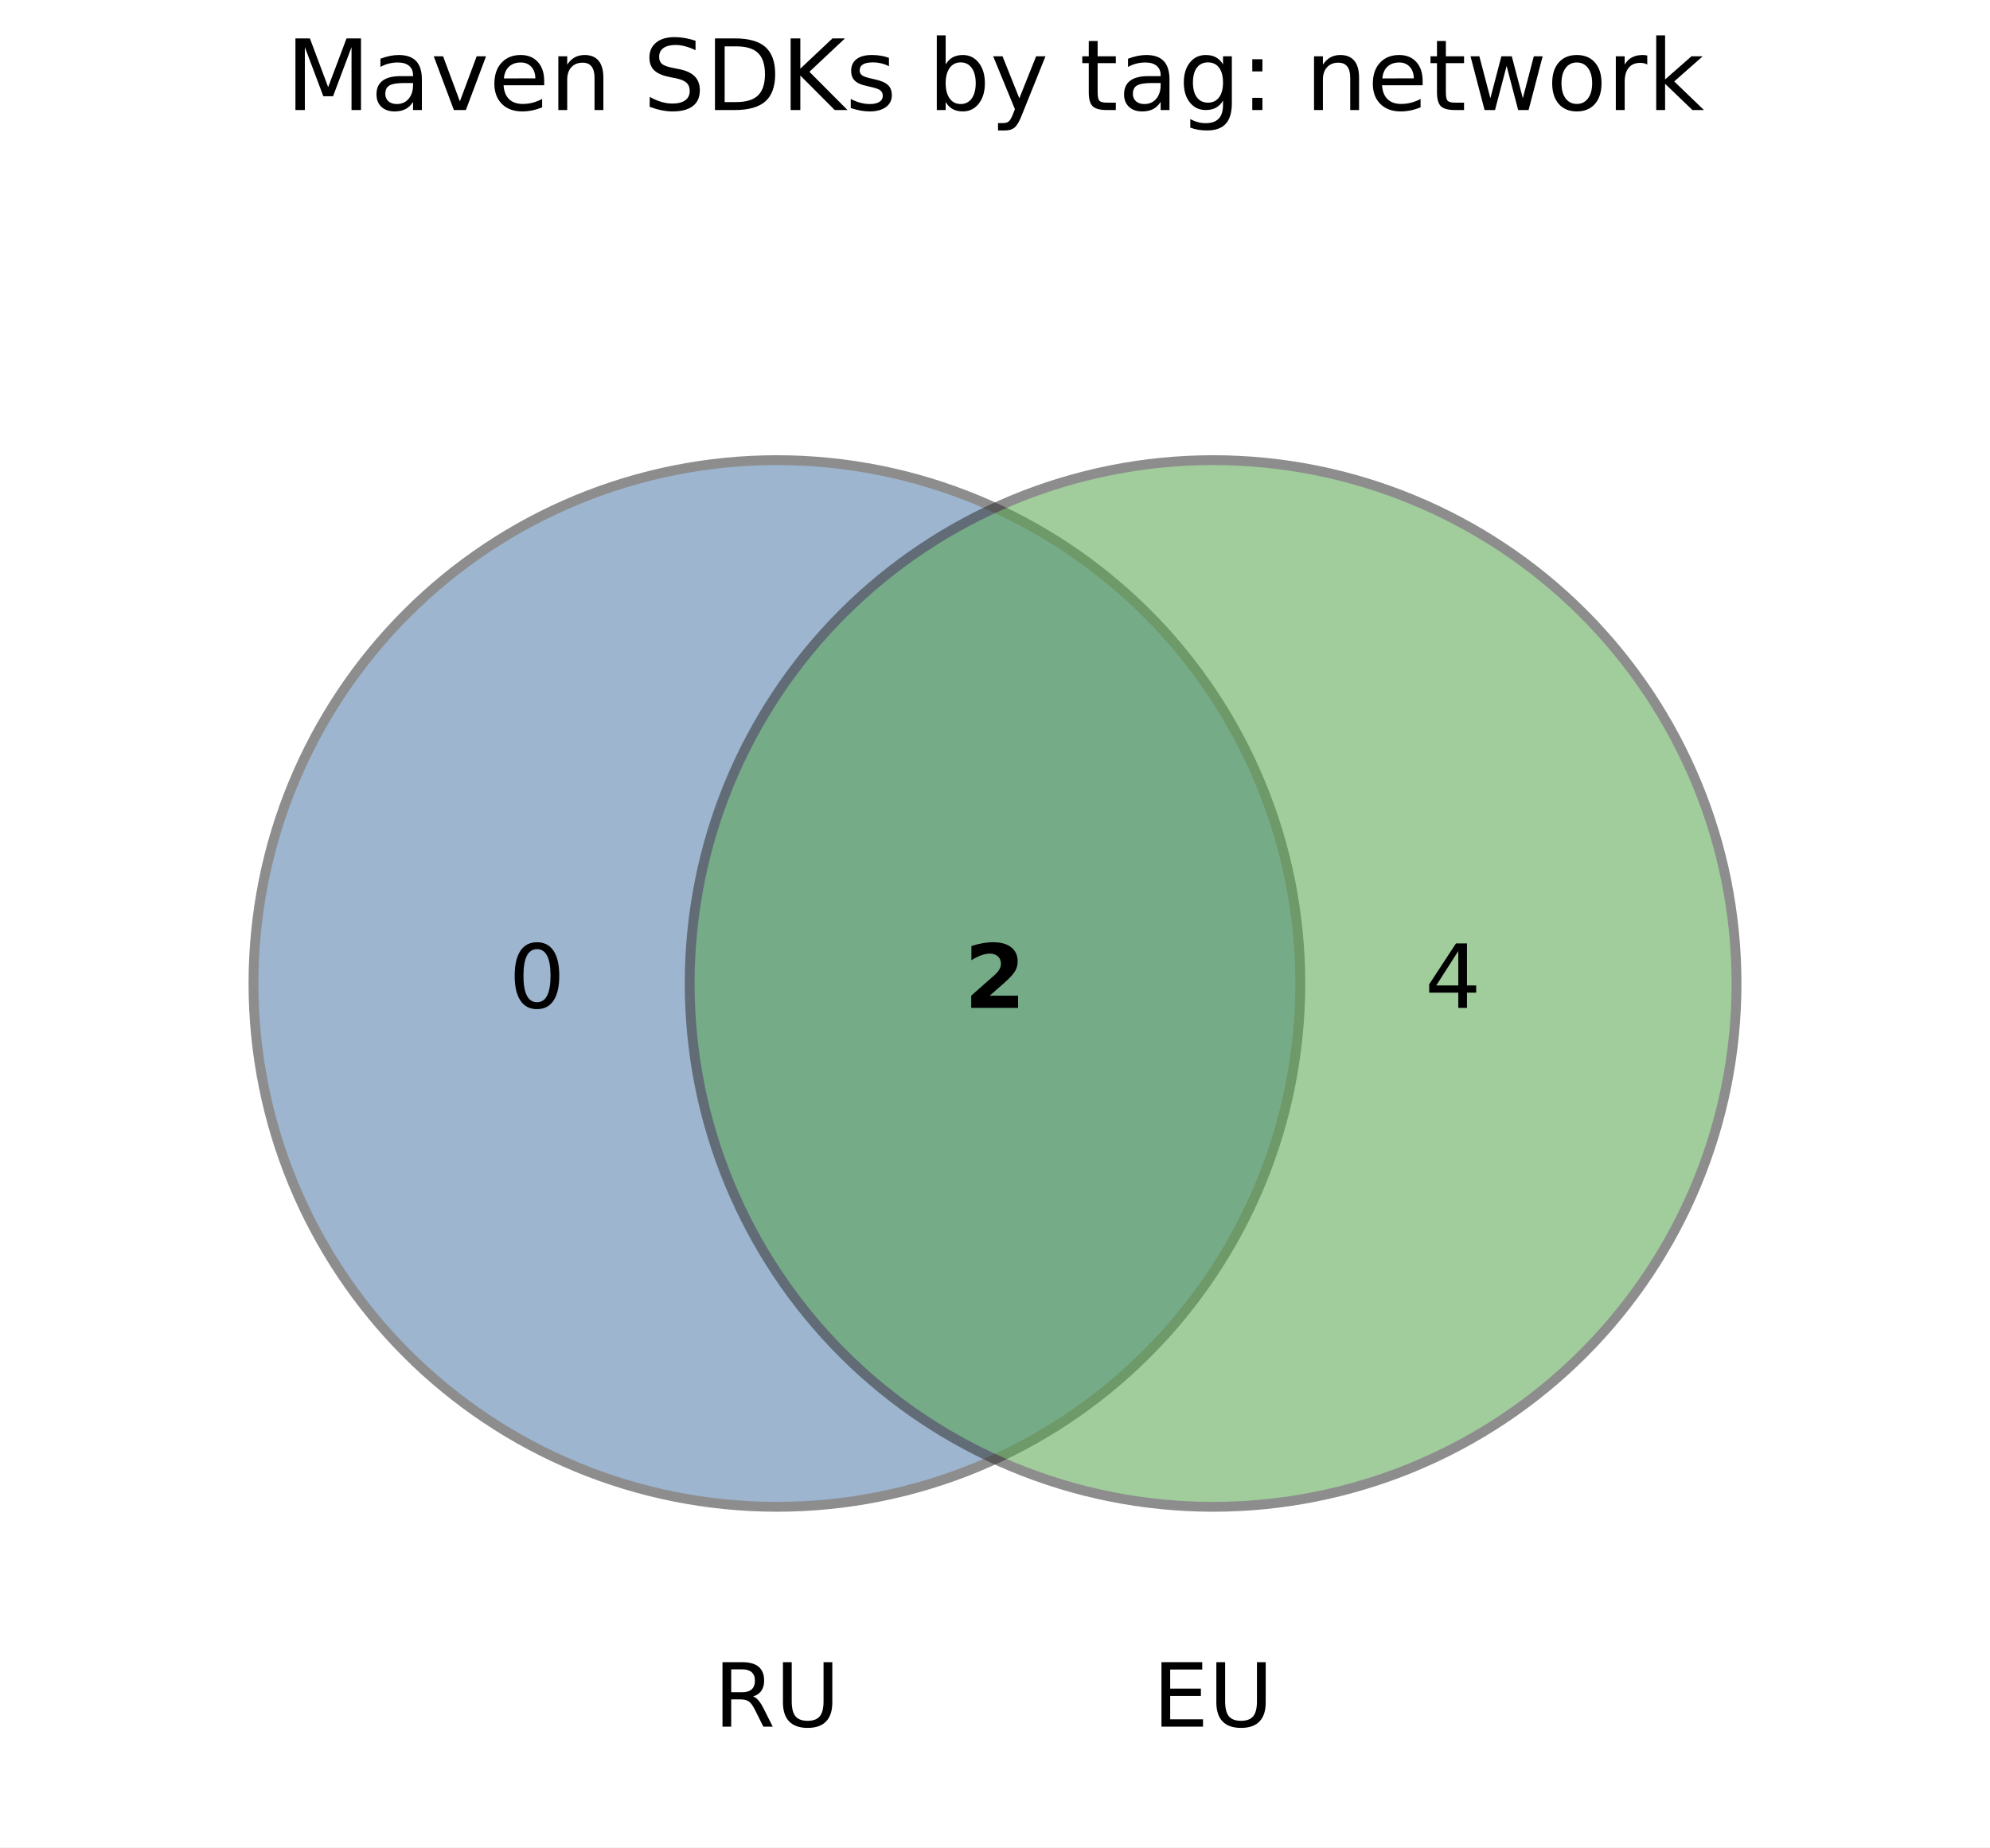
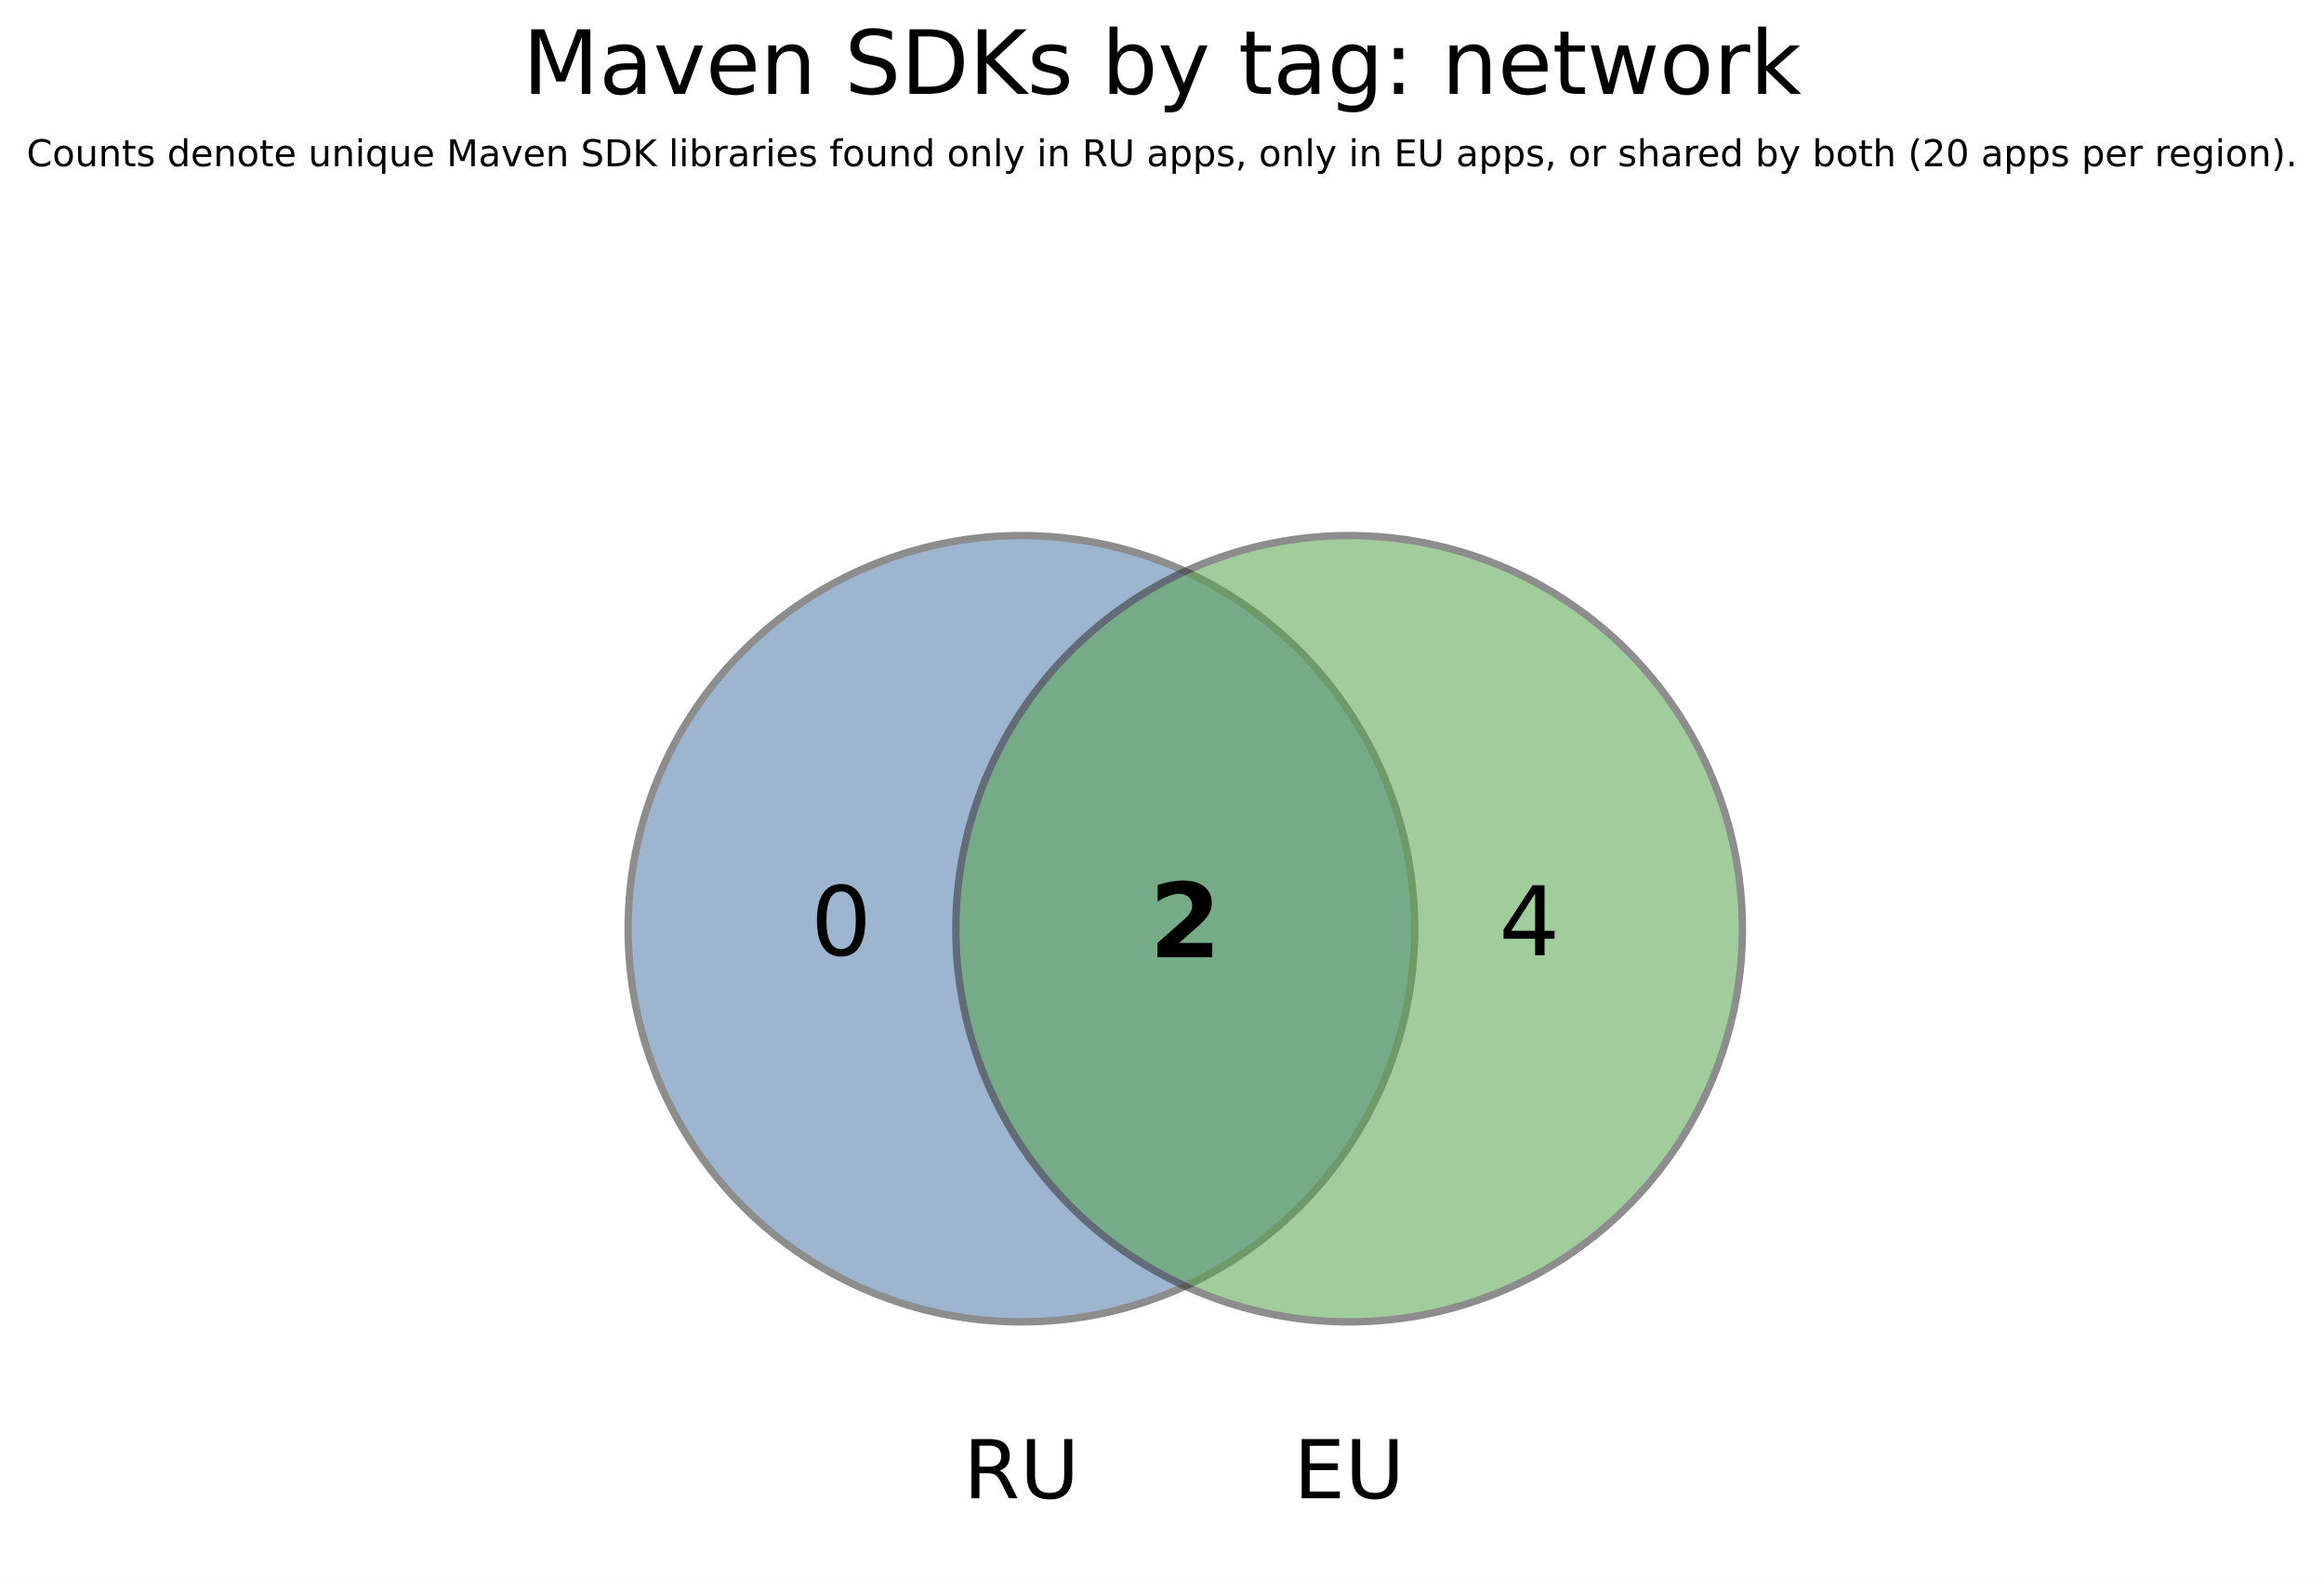
- <svg xmlns="http://www.w3.org/2000/svg" xmlns:xlink="http://www.w3.org/1999/xlink" width="405pt" height="376.056pt" viewBox="0 0 405 376.056" version="1.1">
+ <svg xmlns="http://www.w3.org/2000/svg" xmlns:xlink="http://www.w3.org/1999/xlink" width="629.505pt" height="427.508pt" viewBox="0 0 629.505 427.508" version="1.1">
  <defs>
    <style type="text/css">*{stroke-linejoin: round; stroke-linecap: butt}</style>
  </defs>
  <g id="figure_1">
    <g id="patch_1">
-       <path d="M 0 376.056  L 405 376.056  L 405 0  L 0 0  z " style="fill: #ffffff" />
+       <path d="M 0 427.508  L 629.505 427.508  L 629.505 0  L 0 0  z " style="fill: #ffffff" />
    </g>
    <g id="axes_1">
      <g id="patch_2">
-         <path d="M 158.114 306.715  C 186.365 306.715 213.463 295.491 233.44 275.514  C 253.417 255.537 264.641 228.439 264.641 200.188  C 264.641 171.936 253.417 144.838 233.44 124.862  C 213.463 104.885 186.365 93.661 158.114 93.661  C 129.862 93.661 102.764 104.885 82.787 124.862  C 62.811 144.838 51.586 171.936 51.586 200.188  C 51.586 228.439 62.811 255.537 82.787 275.514  C 102.764 295.491 129.862 306.715 158.114 306.715  z " clip-path="url(#pa16bfb57cc)" style="fill: #4c78a8; opacity: 0.55; stroke: #2f2f2f; stroke-width: 2; stroke-linejoin: miter" />
+         <path d="M 276.666 358.167  C 304.917 358.167 332.015 346.943 351.992 326.966  C 371.969 306.989 383.193 279.891 383.193 251.64  C 383.193 223.389 371.969 196.291 351.992 176.314  C 332.015 156.337 304.917 145.113 276.666 145.113  C 248.415 145.113 221.317 156.337 201.34 176.314  C 181.363 196.291 170.139 223.389 170.139 251.64  C 170.139 279.891 181.363 306.989 201.34 326.966  C 221.317 346.943 248.415 358.167 276.666 358.167  z " clip-path="url(#p102b1508e1)" style="fill: #4c78a8; opacity: 0.55; stroke: #2f2f2f; stroke-width: 2; stroke-linejoin: miter" />
      </g>
      <g id="patch_3">
-         <path d="M 246.886 306.715  C 275.138 306.715 302.236 295.491 322.213 275.514  C 342.189 255.537 353.414 228.439 353.414 200.188  C 353.414 171.936 342.189 144.838 322.213 124.862  C 302.236 104.885 275.138 93.661 246.886 93.661  C 218.635 93.661 191.537 104.885 171.56 124.862  C 151.583 144.838 140.359 171.936 140.359 200.188  C 140.359 228.439 151.583 255.537 171.56 275.514  C 191.537 295.491 218.635 306.715 246.886 306.715  z " clip-path="url(#pa16bfb57cc)" style="fill: #54a24b; opacity: 0.55; stroke: #2f2f2f; stroke-width: 2; stroke-linejoin: miter" />
+         <path d="M 365.439 358.167  C 393.69 358.167 420.788 346.943 440.765 326.966  C 460.742 306.989 471.966 279.891 471.966 251.64  C 471.966 223.389 460.742 196.291 440.765 176.314  C 420.788 156.337 393.69 145.113 365.439 145.113  C 337.187 145.113 310.089 156.337 290.113 176.314  C 270.136 196.291 258.911 223.389 258.911 251.64  C 258.911 279.891 270.136 306.989 290.113 326.966  C 310.089 346.943 337.187 358.167 365.439 358.167  z " clip-path="url(#p102b1508e1)" style="fill: #54a24b; opacity: 0.55; stroke: #2f2f2f; stroke-width: 2; stroke-linejoin: miter" />
      </g>
      <g id="text_1">
-         <g transform="translate(145.2732 351.4627) scale(0.18 -0.18)">
+         <g transform="translate(260.9721 405.9543) scale(0.22 -0.22)">
          <defs>
            <path id="DejaVuSans-52" d="M 2841 2188  Q 3044 2119 3236 1894  Q 3428 1669 3622 1275  L 4263 0  L 3584 0  L 2988 1197  Q 2756 1666 2539 1819  Q 2322 1972 1947 1972  L 1259 1972  L 1259 0  L 628 0  L 628 4666  L 2053 4666  Q 2853 4666 3247 4331  Q 3641 3997 3641 3322  Q 3641 2881 3436 2590  Q 3231 2300 2841 2188  z M 1259 4147  L 1259 2491  L 2053 2491  Q 2509 2491 2742 2702  Q 2975 2913 2975 3322  Q 2975 3731 2742 3939  Q 2509 4147 2053 4147  L 1259 4147  z " transform="scale(0.015625)" />
            <path id="DejaVuSans-55" d="M 556 4666  L 1191 4666  L 1191 1831  Q 1191 1081 1462 751  Q 1734 422 2344 422  Q 2950 422 3222 751  Q 3494 1081 3494 1831  L 3494 4666  L 4128 4666  L 4128 1753  Q 4128 841 3676 375  Q 3225 -91 2344 -91  Q 1459 -91 1007 375  Q 556 841 556 1753  L 556 4666  z " transform="scale(0.015625)" />
          </defs>
          <use xlink:href="#DejaVuSans-52" />
          <use xlink:href="#DejaVuSans-55" transform="translate(69.48242 0)" />
        </g>
      </g>
      <g id="text_2">
-         <g transform="translate(234.6126 351.4627) scale(0.18 -0.18)">
+         <g transform="translate(350.4375 405.9543) scale(0.22 -0.22)">
          <defs>
            <path id="DejaVuSans-45" d="M 628 4666  L 3578 4666  L 3578 4134  L 1259 4134  L 1259 2753  L 3481 2753  L 3481 2222  L 1259 2222  L 1259 531  L 3634 531  L 3634 0  L 628 0  L 628 4666  z " transform="scale(0.015625)" />
          </defs>
          <use xlink:href="#DejaVuSans-45" />
          <use xlink:href="#DejaVuSans-55" transform="translate(63.18359 0)" />
        </g>
      </g>
      <g id="text_3">
-         <g transform="translate(103.5624 205.1547) scale(0.18 -0.18)">
+         <g transform="translate(219.5697 258.8144) scale(0.26 -0.26)">
          <defs>
            <path id="DejaVuSans-30" d="M 2034 4250  Q 1547 4250 1301 3770  Q 1056 3291 1056 2328  Q 1056 1369 1301 889  Q 1547 409 2034 409  Q 2525 409 2770 889  Q 3016 1369 3016 2328  Q 3016 3291 2770 3770  Q 2525 4250 2034 4250  z M 2034 4750  Q 2819 4750 3233 4129  Q 3647 3509 3647 2328  Q 3647 1150 3233 529  Q 2819 -91 2034 -91  Q 1250 -91 836 529  Q 422 1150 422 2328  Q 422 3509 836 4129  Q 1250 4750 2034 4750  z " transform="scale(0.015625)" />
          </defs>
          <use xlink:href="#DejaVuSans-30" />
        </g>
      </g>
      <g id="text_4">
-         <g transform="translate(289.9851 205.1547) scale(0.18 -0.18)">
+         <g transform="translate(311.3114 259.3662) scale(0.28 -0.28)">
+           <defs>
+             <path id="DejaVuSans-Bold-32" d="M 1844 884  L 3897 884  L 3897 0  L 506 0  L 506 884  L 2209 2388  Q 2438 2594 2547 2791  Q 2656 2988 2656 3200  Q 2656 3528 2436 3728  Q 2216 3928 1850 3928  Q 1569 3928 1234 3808  Q 900 3688 519 3450  L 519 4475  Q 925 4609 1322 4679  Q 1719 4750 2100 4750  Q 2938 4750 3402 4381  Q 3866 4013 3866 3353  Q 3866 2972 3669 2642  Q 3472 2313 2841 1759  L 1844 884  z " transform="scale(0.015625)" />
+           </defs>
+           <use xlink:href="#DejaVuSans-Bold-32" />
+         </g>
+       </g>
+       <g id="text_5">
+         <g transform="translate(405.9925 258.8144) scale(0.26 -0.26)">
          <defs>
            <path id="DejaVuSans-34" d="M 2419 4116  L 825 1625  L 2419 1625  L 2419 4116  z M 2253 4666  L 3047 4666  L 3047 1625  L 3713 1625  L 3713 1100  L 3047 1100  L 3047 0  L 2419 0  L 2419 1100  L 313 1100  L 313 1709  L 2253 4666  z " transform="scale(0.015625)" />
          </defs>
          <use xlink:href="#DejaVuSans-34" />
        </g>
      </g>
-       <g id="text_5">
-         <g transform="translate(196.238 205.1547) scale(0.18 -0.18)">
-           <defs>
-             <path id="DejaVuSans-Bold-32" d="M 1844 884  L 3897 884  L 3897 0  L 506 0  L 506 884  L 2209 2388  Q 2438 2594 2547 2791  Q 2656 2988 2656 3200  Q 2656 3528 2436 3728  Q 2216 3928 1850 3928  Q 1569 3928 1234 3808  Q 900 3688 519 3450  L 519 4475  Q 925 4609 1322 4679  Q 1719 4750 2100 4750  Q 2938 4750 3402 4381  Q 3866 4013 3866 3353  Q 3866 2972 3669 2642  Q 3472 2313 2841 1759  L 1844 884  z " transform="scale(0.015625)" />
-           </defs>
-           <use xlink:href="#DejaVuSans-Bold-32" />
-         </g>
-       </g>
-       <g id="text_6">
-         <g transform="translate(58.16406 22.39688) scale(0.2 -0.2)">
-           <defs>
-             <path id="DejaVuSans-4d" d="M 628 4666  L 1569 4666  L 2759 1491  L 3956 4666  L 4897 4666  L 4897 0  L 4281 0  L 4281 4097  L 3078 897  L 2444 897  L 1241 4097  L 1241 0  L 628 0  L 628 4666  z " transform="scale(0.015625)" />
-             <path id="DejaVuSans-61" d="M 2194 1759  Q 1497 1759 1228 1600  Q 959 1441 959 1056  Q 959 750 1161 570  Q 1363 391 1709 391  Q 2188 391 2477 730  Q 2766 1069 2766 1631  L 2766 1759  L 2194 1759  z M 3341 1997  L 3341 0  L 2766 0  L 2766 531  Q 2569 213 2275 61  Q 1981 -91 1556 -91  Q 1019 -91 701 211  Q 384 513 384 1019  Q 384 1609 779 1909  Q 1175 2209 1959 2209  L 2766 2209  L 2766 2266  Q 2766 2663 2505 2880  Q 2244 3097 1772 3097  Q 1472 3097 1187 3025  Q 903 2953 641 2809  L 641 3341  Q 956 3463 1253 3523  Q 1550 3584 1831 3584  Q 2591 3584 2966 3190  Q 3341 2797 3341 1997  z " transform="scale(0.015625)" />
-             <path id="DejaVuSans-76" d="M 191 3500  L 800 3500  L 1894 563  L 2988 3500  L 3597 3500  L 2284 0  L 1503 0  L 191 3500  z " transform="scale(0.015625)" />
-             <path id="DejaVuSans-65" d="M 3597 1894  L 3597 1613  L 953 1613  Q 991 1019 1311 708  Q 1631 397 2203 397  Q 2534 397 2845 478  Q 3156 559 3463 722  L 3463 178  Q 3153 47 2828 -22  Q 2503 -91 2169 -91  Q 1331 -91 842 396  Q 353 884 353 1716  Q 353 2575 817 3079  Q 1281 3584 2069 3584  Q 2775 3584 3186 3129  Q 3597 2675 3597 1894  z M 3022 2063  Q 3016 2534 2758 2815  Q 2500 3097 2075 3097  Q 1594 3097 1305 2825  Q 1016 2553 972 2059  L 3022 2063  z " transform="scale(0.015625)" />
-             <path id="DejaVuSans-6e" d="M 3513 2113  L 3513 0  L 2938 0  L 2938 2094  Q 2938 2591 2744 2837  Q 2550 3084 2163 3084  Q 1697 3084 1428 2787  Q 1159 2491 1159 1978  L 1159 0  L 581 0  L 581 3500  L 1159 3500  L 1159 2956  Q 1366 3272 1645 3428  Q 1925 3584 2291 3584  Q 2894 3584 3203 3211  Q 3513 2838 3513 2113  z " transform="scale(0.015625)" />
-             <path id="DejaVuSans-20" transform="scale(0.015625)" />
-             <path id="DejaVuSans-53" d="M 3425 4513  L 3425 3897  Q 3066 4069 2747 4153  Q 2428 4238 2131 4238  Q 1616 4238 1336 4038  Q 1056 3838 1056 3469  Q 1056 3159 1242 3001  Q 1428 2844 1947 2747  L 2328 2669  Q 3034 2534 3370 2195  Q 3706 1856 3706 1288  Q 3706 609 3251 259  Q 2797 -91 1919 -91  Q 1588 -91 1214 -16  Q 841 59 441 206  L 441 856  Q 825 641 1194 531  Q 1563 422 1919 422  Q 2459 422 2753 634  Q 3047 847 3047 1241  Q 3047 1584 2836 1778  Q 2625 1972 2144 2069  L 1759 2144  Q 1053 2284 737 2584  Q 422 2884 422 3419  Q 422 4038 858 4394  Q 1294 4750 2059 4750  Q 2388 4750 2728 4690  Q 3069 4631 3425 4513  z " transform="scale(0.015625)" />
-             <path id="DejaVuSans-44" d="M 1259 4147  L 1259 519  L 2022 519  Q 2988 519 3436 956  Q 3884 1394 3884 2338  Q 3884 3275 3436 3711  Q 2988 4147 2022 4147  L 1259 4147  z M 628 4666  L 1925 4666  Q 3281 4666 3915 4102  Q 4550 3538 4550 2338  Q 4550 1131 3912 565  Q 3275 0 1925 0  L 628 0  L 628 4666  z " transform="scale(0.015625)" />
-             <path id="DejaVuSans-4b" d="M 628 4666  L 1259 4666  L 1259 2694  L 3353 4666  L 4166 4666  L 1850 2491  L 4331 0  L 3500 0  L 1259 2247  L 1259 0  L 628 0  L 628 4666  z " transform="scale(0.015625)" />
-             <path id="DejaVuSans-73" d="M 2834 3397  L 2834 2853  Q 2591 2978 2328 3040  Q 2066 3103 1784 3103  Q 1356 3103 1142 2972  Q 928 2841 928 2578  Q 928 2378 1081 2264  Q 1234 2150 1697 2047  L 1894 2003  Q 2506 1872 2764 1633  Q 3022 1394 3022 966  Q 3022 478 2636 193  Q 2250 -91 1575 -91  Q 1294 -91 989 -36  Q 684 19 347 128  L 347 722  Q 666 556 975 473  Q 1284 391 1588 391  Q 1994 391 2212 530  Q 2431 669 2431 922  Q 2431 1156 2273 1281  Q 2116 1406 1581 1522  L 1381 1569  Q 847 1681 609 1914  Q 372 2147 372 2553  Q 372 3047 722 3315  Q 1072 3584 1716 3584  Q 2034 3584 2315 3537  Q 2597 3491 2834 3397  z " transform="scale(0.015625)" />
-             <path id="DejaVuSans-62" d="M 3116 1747  Q 3116 2381 2855 2742  Q 2594 3103 2138 3103  Q 1681 3103 1420 2742  Q 1159 2381 1159 1747  Q 1159 1113 1420 752  Q 1681 391 2138 391  Q 2594 391 2855 752  Q 3116 1113 3116 1747  z M 1159 2969  Q 1341 3281 1617 3432  Q 1894 3584 2278 3584  Q 2916 3584 3314 3078  Q 3713 2572 3713 1747  Q 3713 922 3314 415  Q 2916 -91 2278 -91  Q 1894 -91 1617 61  Q 1341 213 1159 525  L 1159 0  L 581 0  L 581 4863  L 1159 4863  L 1159 2969  z " transform="scale(0.015625)" />
-             <path id="DejaVuSans-79" d="M 2059 -325  Q 1816 -950 1584 -1140  Q 1353 -1331 966 -1331  L 506 -1331  L 506 -850  L 844 -850  Q 1081 -850 1212 -737  Q 1344 -625 1503 -206  L 1606 56  L 191 3500  L 800 3500  L 1894 763  L 2988 3500  L 3597 3500  L 2059 -325  z " transform="scale(0.015625)" />
-             <path id="DejaVuSans-74" d="M 1172 4494  L 1172 3500  L 2356 3500  L 2356 3053  L 1172 3053  L 1172 1153  Q 1172 725 1289 603  Q 1406 481 1766 481  L 2356 481  L 2356 0  L 1766 0  Q 1100 0 847 248  Q 594 497 594 1153  L 594 3053  L 172 3053  L 172 3500  L 594 3500  L 594 4494  L 1172 4494  z " transform="scale(0.015625)" />
-             <path id="DejaVuSans-67" d="M 2906 1791  Q 2906 2416 2648 2759  Q 2391 3103 1925 3103  Q 1463 3103 1205 2759  Q 947 2416 947 1791  Q 947 1169 1205 825  Q 1463 481 1925 481  Q 2391 481 2648 825  Q 2906 1169 2906 1791  z M 3481 434  Q 3481 -459 3084 -895  Q 2688 -1331 1869 -1331  Q 1566 -1331 1297 -1286  Q 1028 -1241 775 -1147  L 775 -588  Q 1028 -725 1275 -790  Q 1522 -856 1778 -856  Q 2344 -856 2625 -561  Q 2906 -266 2906 331  L 2906 616  Q 2728 306 2450 153  Q 2172 0 1784 0  Q 1141 0 747 490  Q 353 981 353 1791  Q 353 2603 747 3093  Q 1141 3584 1784 3584  Q 2172 3584 2450 3431  Q 2728 3278 2906 2969  L 2906 3500  L 3481 3500  L 3481 434  z " transform="scale(0.015625)" />
-             <path id="DejaVuSans-3a" d="M 750 794  L 1409 794  L 1409 0  L 750 0  L 750 794  z M 750 3309  L 1409 3309  L 1409 2516  L 750 2516  L 750 3309  z " transform="scale(0.015625)" />
-             <path id="DejaVuSans-77" d="M 269 3500  L 844 3500  L 1563 769  L 2278 3500  L 2956 3500  L 3675 769  L 4391 3500  L 4966 3500  L 4050 0  L 3372 0  L 2619 2869  L 1863 0  L 1184 0  L 269 3500  z " transform="scale(0.015625)" />
-             <path id="DejaVuSans-6f" d="M 1959 3097  Q 1497 3097 1228 2736  Q 959 2375 959 1747  Q 959 1119 1226 758  Q 1494 397 1959 397  Q 2419 397 2687 759  Q 2956 1122 2956 1747  Q 2956 2369 2687 2733  Q 2419 3097 1959 3097  z M 1959 3584  Q 2709 3584 3137 3096  Q 3566 2609 3566 1747  Q 3566 888 3137 398  Q 2709 -91 1959 -91  Q 1206 -91 779 398  Q 353 888 353 1747  Q 353 2609 779 3096  Q 1206 3584 1959 3584  z " transform="scale(0.015625)" />
-             <path id="DejaVuSans-72" d="M 2631 2963  Q 2534 3019 2420 3045  Q 2306 3072 2169 3072  Q 1681 3072 1420 2755  Q 1159 2438 1159 1844  L 1159 0  L 581 0  L 581 3500  L 1159 3500  L 1159 2956  Q 1341 3275 1631 3429  Q 1922 3584 2338 3584  Q 2397 3584 2469 3576  Q 2541 3569 2628 3553  L 2631 2963  z " transform="scale(0.015625)" />
-             <path id="DejaVuSans-6b" d="M 581 4863  L 1159 4863  L 1159 1991  L 2875 3500  L 3609 3500  L 1753 1863  L 3688 0  L 2938 0  L 1159 1709  L 1159 0  L 581 0  L 581 4863  z " transform="scale(0.015625)" />
-           </defs>
-           <use xlink:href="#DejaVuSans-4d" />
-           <use xlink:href="#DejaVuSans-61" transform="translate(86.2793 0)" />
-           <use xlink:href="#DejaVuSans-76" transform="translate(147.5586 0)" />
-           <use xlink:href="#DejaVuSans-65" transform="translate(206.7383 0)" />
-           <use xlink:href="#DejaVuSans-6e" transform="translate(268.2617 0)" />
-           <use xlink:href="#DejaVuSans-20" transform="translate(331.6406 0)" />
-           <use xlink:href="#DejaVuSans-53" transform="translate(363.4277 0)" />
-           <use xlink:href="#DejaVuSans-44" transform="translate(426.9043 0)" />
-           <use xlink:href="#DejaVuSans-4b" transform="translate(503.9062 0)" />
-           <use xlink:href="#DejaVuSans-73" transform="translate(569.4824 0)" />
-           <use xlink:href="#DejaVuSans-20" transform="translate(621.582 0)" />
-           <use xlink:href="#DejaVuSans-62" transform="translate(653.3691 0)" />
-           <use xlink:href="#DejaVuSans-79" transform="translate(716.8457 0)" />
-           <use xlink:href="#DejaVuSans-20" transform="translate(776.0254 0)" />
-           <use xlink:href="#DejaVuSans-74" transform="translate(807.8125 0)" />
-           <use xlink:href="#DejaVuSans-61" transform="translate(847.0215 0)" />
-           <use xlink:href="#DejaVuSans-67" transform="translate(908.3008 0)" />
-           <use xlink:href="#DejaVuSans-3a" transform="translate(971.7773 0)" />
-           <use xlink:href="#DejaVuSans-20" transform="translate(1005.469 0)" />
-           <use xlink:href="#DejaVuSans-6e" transform="translate(1037.256 0)" />
-           <use xlink:href="#DejaVuSans-65" transform="translate(1100.635 0)" />
-           <use xlink:href="#DejaVuSans-74" transform="translate(1162.158 0)" />
-           <use xlink:href="#DejaVuSans-77" transform="translate(1201.367 0)" />
-           <use xlink:href="#DejaVuSans-6f" transform="translate(1283.154 0)" />
-           <use xlink:href="#DejaVuSans-72" transform="translate(1344.336 0)" />
-           <use xlink:href="#DejaVuSans-6b" transform="translate(1385.449 0)" />
-         </g>
+     </g>
+     <g id="text_6">
+       <g transform="translate(141.5492 25.43625) scale(0.24 -0.24)">
+         <defs>
+           <path id="DejaVuSans-4d" d="M 628 4666  L 1569 4666  L 2759 1491  L 3956 4666  L 4897 4666  L 4897 0  L 4281 0  L 4281 4097  L 3078 897  L 2444 897  L 1241 4097  L 1241 0  L 628 0  L 628 4666  z " transform="scale(0.015625)" />
+           <path id="DejaVuSans-61" d="M 2194 1759  Q 1497 1759 1228 1600  Q 959 1441 959 1056  Q 959 750 1161 570  Q 1363 391 1709 391  Q 2188 391 2477 730  Q 2766 1069 2766 1631  L 2766 1759  L 2194 1759  z M 3341 1997  L 3341 0  L 2766 0  L 2766 531  Q 2569 213 2275 61  Q 1981 -91 1556 -91  Q 1019 -91 701 211  Q 384 513 384 1019  Q 384 1609 779 1909  Q 1175 2209 1959 2209  L 2766 2209  L 2766 2266  Q 2766 2663 2505 2880  Q 2244 3097 1772 3097  Q 1472 3097 1187 3025  Q 903 2953 641 2809  L 641 3341  Q 956 3463 1253 3523  Q 1550 3584 1831 3584  Q 2591 3584 2966 3190  Q 3341 2797 3341 1997  z " transform="scale(0.015625)" />
+           <path id="DejaVuSans-76" d="M 191 3500  L 800 3500  L 1894 563  L 2988 3500  L 3597 3500  L 2284 0  L 1503 0  L 191 3500  z " transform="scale(0.015625)" />
+           <path id="DejaVuSans-65" d="M 3597 1894  L 3597 1613  L 953 1613  Q 991 1019 1311 708  Q 1631 397 2203 397  Q 2534 397 2845 478  Q 3156 559 3463 722  L 3463 178  Q 3153 47 2828 -22  Q 2503 -91 2169 -91  Q 1331 -91 842 396  Q 353 884 353 1716  Q 353 2575 817 3079  Q 1281 3584 2069 3584  Q 2775 3584 3186 3129  Q 3597 2675 3597 1894  z M 3022 2063  Q 3016 2534 2758 2815  Q 2500 3097 2075 3097  Q 1594 3097 1305 2825  Q 1016 2553 972 2059  L 3022 2063  z " transform="scale(0.015625)" />
+           <path id="DejaVuSans-6e" d="M 3513 2113  L 3513 0  L 2938 0  L 2938 2094  Q 2938 2591 2744 2837  Q 2550 3084 2163 3084  Q 1697 3084 1428 2787  Q 1159 2491 1159 1978  L 1159 0  L 581 0  L 581 3500  L 1159 3500  L 1159 2956  Q 1366 3272 1645 3428  Q 1925 3584 2291 3584  Q 2894 3584 3203 3211  Q 3513 2838 3513 2113  z " transform="scale(0.015625)" />
+           <path id="DejaVuSans-20" transform="scale(0.015625)" />
+           <path id="DejaVuSans-53" d="M 3425 4513  L 3425 3897  Q 3066 4069 2747 4153  Q 2428 4238 2131 4238  Q 1616 4238 1336 4038  Q 1056 3838 1056 3469  Q 1056 3159 1242 3001  Q 1428 2844 1947 2747  L 2328 2669  Q 3034 2534 3370 2195  Q 3706 1856 3706 1288  Q 3706 609 3251 259  Q 2797 -91 1919 -91  Q 1588 -91 1214 -16  Q 841 59 441 206  L 441 856  Q 825 641 1194 531  Q 1563 422 1919 422  Q 2459 422 2753 634  Q 3047 847 3047 1241  Q 3047 1584 2836 1778  Q 2625 1972 2144 2069  L 1759 2144  Q 1053 2284 737 2584  Q 422 2884 422 3419  Q 422 4038 858 4394  Q 1294 4750 2059 4750  Q 2388 4750 2728 4690  Q 3069 4631 3425 4513  z " transform="scale(0.015625)" />
+           <path id="DejaVuSans-44" d="M 1259 4147  L 1259 519  L 2022 519  Q 2988 519 3436 956  Q 3884 1394 3884 2338  Q 3884 3275 3436 3711  Q 2988 4147 2022 4147  L 1259 4147  z M 628 4666  L 1925 4666  Q 3281 4666 3915 4102  Q 4550 3538 4550 2338  Q 4550 1131 3912 565  Q 3275 0 1925 0  L 628 0  L 628 4666  z " transform="scale(0.015625)" />
+           <path id="DejaVuSans-4b" d="M 628 4666  L 1259 4666  L 1259 2694  L 3353 4666  L 4166 4666  L 1850 2491  L 4331 0  L 3500 0  L 1259 2247  L 1259 0  L 628 0  L 628 4666  z " transform="scale(0.015625)" />
+           <path id="DejaVuSans-73" d="M 2834 3397  L 2834 2853  Q 2591 2978 2328 3040  Q 2066 3103 1784 3103  Q 1356 3103 1142 2972  Q 928 2841 928 2578  Q 928 2378 1081 2264  Q 1234 2150 1697 2047  L 1894 2003  Q 2506 1872 2764 1633  Q 3022 1394 3022 966  Q 3022 478 2636 193  Q 2250 -91 1575 -91  Q 1294 -91 989 -36  Q 684 19 347 128  L 347 722  Q 666 556 975 473  Q 1284 391 1588 391  Q 1994 391 2212 530  Q 2431 669 2431 922  Q 2431 1156 2273 1281  Q 2116 1406 1581 1522  L 1381 1569  Q 847 1681 609 1914  Q 372 2147 372 2553  Q 372 3047 722 3315  Q 1072 3584 1716 3584  Q 2034 3584 2315 3537  Q 2597 3491 2834 3397  z " transform="scale(0.015625)" />
+           <path id="DejaVuSans-62" d="M 3116 1747  Q 3116 2381 2855 2742  Q 2594 3103 2138 3103  Q 1681 3103 1420 2742  Q 1159 2381 1159 1747  Q 1159 1113 1420 752  Q 1681 391 2138 391  Q 2594 391 2855 752  Q 3116 1113 3116 1747  z M 1159 2969  Q 1341 3281 1617 3432  Q 1894 3584 2278 3584  Q 2916 3584 3314 3078  Q 3713 2572 3713 1747  Q 3713 922 3314 415  Q 2916 -91 2278 -91  Q 1894 -91 1617 61  Q 1341 213 1159 525  L 1159 0  L 581 0  L 581 4863  L 1159 4863  L 1159 2969  z " transform="scale(0.015625)" />
+           <path id="DejaVuSans-79" d="M 2059 -325  Q 1816 -950 1584 -1140  Q 1353 -1331 966 -1331  L 506 -1331  L 506 -850  L 844 -850  Q 1081 -850 1212 -737  Q 1344 -625 1503 -206  L 1606 56  L 191 3500  L 800 3500  L 1894 763  L 2988 3500  L 3597 3500  L 2059 -325  z " transform="scale(0.015625)" />
+           <path id="DejaVuSans-74" d="M 1172 4494  L 1172 3500  L 2356 3500  L 2356 3053  L 1172 3053  L 1172 1153  Q 1172 725 1289 603  Q 1406 481 1766 481  L 2356 481  L 2356 0  L 1766 0  Q 1100 0 847 248  Q 594 497 594 1153  L 594 3053  L 172 3053  L 172 3500  L 594 3500  L 594 4494  L 1172 4494  z " transform="scale(0.015625)" />
+           <path id="DejaVuSans-67" d="M 2906 1791  Q 2906 2416 2648 2759  Q 2391 3103 1925 3103  Q 1463 3103 1205 2759  Q 947 2416 947 1791  Q 947 1169 1205 825  Q 1463 481 1925 481  Q 2391 481 2648 825  Q 2906 1169 2906 1791  z M 3481 434  Q 3481 -459 3084 -895  Q 2688 -1331 1869 -1331  Q 1566 -1331 1297 -1286  Q 1028 -1241 775 -1147  L 775 -588  Q 1028 -725 1275 -790  Q 1522 -856 1778 -856  Q 2344 -856 2625 -561  Q 2906 -266 2906 331  L 2906 616  Q 2728 306 2450 153  Q 2172 0 1784 0  Q 1141 0 747 490  Q 353 981 353 1791  Q 353 2603 747 3093  Q 1141 3584 1784 3584  Q 2172 3584 2450 3431  Q 2728 3278 2906 2969  L 2906 3500  L 3481 3500  L 3481 434  z " transform="scale(0.015625)" />
+           <path id="DejaVuSans-3a" d="M 750 794  L 1409 794  L 1409 0  L 750 0  L 750 794  z M 750 3309  L 1409 3309  L 1409 2516  L 750 2516  L 750 3309  z " transform="scale(0.015625)" />
+           <path id="DejaVuSans-77" d="M 269 3500  L 844 3500  L 1563 769  L 2278 3500  L 2956 3500  L 3675 769  L 4391 3500  L 4966 3500  L 4050 0  L 3372 0  L 2619 2869  L 1863 0  L 1184 0  L 269 3500  z " transform="scale(0.015625)" />
+           <path id="DejaVuSans-6f" d="M 1959 3097  Q 1497 3097 1228 2736  Q 959 2375 959 1747  Q 959 1119 1226 758  Q 1494 397 1959 397  Q 2419 397 2687 759  Q 2956 1122 2956 1747  Q 2956 2369 2687 2733  Q 2419 3097 1959 3097  z M 1959 3584  Q 2709 3584 3137 3096  Q 3566 2609 3566 1747  Q 3566 888 3137 398  Q 2709 -91 1959 -91  Q 1206 -91 779 398  Q 353 888 353 1747  Q 353 2609 779 3096  Q 1206 3584 1959 3584  z " transform="scale(0.015625)" />
+           <path id="DejaVuSans-72" d="M 2631 2963  Q 2534 3019 2420 3045  Q 2306 3072 2169 3072  Q 1681 3072 1420 2755  Q 1159 2438 1159 1844  L 1159 0  L 581 0  L 581 3500  L 1159 3500  L 1159 2956  Q 1341 3275 1631 3429  Q 1922 3584 2338 3584  Q 2397 3584 2469 3576  Q 2541 3569 2628 3553  L 2631 2963  z " transform="scale(0.015625)" />
+           <path id="DejaVuSans-6b" d="M 581 4863  L 1159 4863  L 1159 1991  L 2875 3500  L 3609 3500  L 1753 1863  L 3688 0  L 2938 0  L 1159 1709  L 1159 0  L 581 0  L 581 4863  z " transform="scale(0.015625)" />
+         </defs>
+         <use xlink:href="#DejaVuSans-4d" />
+         <use xlink:href="#DejaVuSans-61" transform="translate(86.2793 0)" />
+         <use xlink:href="#DejaVuSans-76" transform="translate(147.5586 0)" />
+         <use xlink:href="#DejaVuSans-65" transform="translate(206.7383 0)" />
+         <use xlink:href="#DejaVuSans-6e" transform="translate(268.2617 0)" />
+         <use xlink:href="#DejaVuSans-20" transform="translate(331.6406 0)" />
+         <use xlink:href="#DejaVuSans-53" transform="translate(363.4277 0)" />
+         <use xlink:href="#DejaVuSans-44" transform="translate(426.9043 0)" />
+         <use xlink:href="#DejaVuSans-4b" transform="translate(503.9062 0)" />
+         <use xlink:href="#DejaVuSans-73" transform="translate(569.4824 0)" />
+         <use xlink:href="#DejaVuSans-20" transform="translate(621.582 0)" />
+         <use xlink:href="#DejaVuSans-62" transform="translate(653.3691 0)" />
+         <use xlink:href="#DejaVuSans-79" transform="translate(716.8457 0)" />
+         <use xlink:href="#DejaVuSans-20" transform="translate(776.0254 0)" />
+         <use xlink:href="#DejaVuSans-74" transform="translate(807.8125 0)" />
+         <use xlink:href="#DejaVuSans-61" transform="translate(847.0215 0)" />
+         <use xlink:href="#DejaVuSans-67" transform="translate(908.3008 0)" />
+         <use xlink:href="#DejaVuSans-3a" transform="translate(971.7773 0)" />
+         <use xlink:href="#DejaVuSans-20" transform="translate(1005.469 0)" />
+         <use xlink:href="#DejaVuSans-6e" transform="translate(1037.256 0)" />
+         <use xlink:href="#DejaVuSans-65" transform="translate(1100.635 0)" />
+         <use xlink:href="#DejaVuSans-74" transform="translate(1162.158 0)" />
+         <use xlink:href="#DejaVuSans-77" transform="translate(1201.367 0)" />
+         <use xlink:href="#DejaVuSans-6f" transform="translate(1283.154 0)" />
+         <use xlink:href="#DejaVuSans-72" transform="translate(1344.336 0)" />
+         <use xlink:href="#DejaVuSans-6b" transform="translate(1385.449 0)" />
+       </g>
+     </g>
+     <g id="text_7">
+       <g transform="translate(7.2 45.03844) scale(0.1 -0.1)">
+         <defs>
+           <path id="DejaVuSans-43" d="M 4122 4306  L 4122 3641  Q 3803 3938 3442 4084  Q 3081 4231 2675 4231  Q 1875 4231 1450 3742  Q 1025 3253 1025 2328  Q 1025 1406 1450 917  Q 1875 428 2675 428  Q 3081 428 3442 575  Q 3803 722 4122 1019  L 4122 359  Q 3791 134 3420 21  Q 3050 -91 2638 -91  Q 1578 -91 968 557  Q 359 1206 359 2328  Q 359 3453 968 4101  Q 1578 4750 2638 4750  Q 3056 4750 3426 4639  Q 3797 4528 4122 4306  z " transform="scale(0.015625)" />
+           <path id="DejaVuSans-75" d="M 544 1381  L 544 3500  L 1119 3500  L 1119 1403  Q 1119 906 1312 657  Q 1506 409 1894 409  Q 2359 409 2629 706  Q 2900 1003 2900 1516  L 2900 3500  L 3475 3500  L 3475 0  L 2900 0  L 2900 538  Q 2691 219 2414 64  Q 2138 -91 1772 -91  Q 1169 -91 856 284  Q 544 659 544 1381  z M 1991 3584  L 1991 3584  z " transform="scale(0.015625)" />
+           <path id="DejaVuSans-64" d="M 2906 2969  L 2906 4863  L 3481 4863  L 3481 0  L 2906 0  L 2906 525  Q 2725 213 2448 61  Q 2172 -91 1784 -91  Q 1150 -91 751 415  Q 353 922 353 1747  Q 353 2572 751 3078  Q 1150 3584 1784 3584  Q 2172 3584 2448 3432  Q 2725 3281 2906 2969  z M 947 1747  Q 947 1113 1208 752  Q 1469 391 1925 391  Q 2381 391 2643 752  Q 2906 1113 2906 1747  Q 2906 2381 2643 2742  Q 2381 3103 1925 3103  Q 1469 3103 1208 2742  Q 947 2381 947 1747  z " transform="scale(0.015625)" />
+           <path id="DejaVuSans-69" d="M 603 3500  L 1178 3500  L 1178 0  L 603 0  L 603 3500  z M 603 4863  L 1178 4863  L 1178 4134  L 603 4134  L 603 4863  z " transform="scale(0.015625)" />
+           <path id="DejaVuSans-71" d="M 947 1747  Q 947 1113 1208 752  Q 1469 391 1925 391  Q 2381 391 2643 752  Q 2906 1113 2906 1747  Q 2906 2381 2643 2742  Q 2381 3103 1925 3103  Q 1469 3103 1208 2742  Q 947 2381 947 1747  z M 2906 525  Q 2725 213 2448 61  Q 2172 -91 1784 -91  Q 1150 -91 751 415  Q 353 922 353 1747  Q 353 2572 751 3078  Q 1150 3584 1784 3584  Q 2172 3584 2448 3432  Q 2725 3281 2906 2969  L 2906 3500  L 3481 3500  L 3481 -1331  L 2906 -1331  L 2906 525  z " transform="scale(0.015625)" />
+           <path id="DejaVuSans-6c" d="M 603 4863  L 1178 4863  L 1178 0  L 603 0  L 603 4863  z " transform="scale(0.015625)" />
+           <path id="DejaVuSans-66" d="M 2375 4863  L 2375 4384  L 1825 4384  Q 1516 4384 1395 4259  Q 1275 4134 1275 3809  L 1275 3500  L 2222 3500  L 2222 3053  L 1275 3053  L 1275 0  L 697 0  L 697 3053  L 147 3053  L 147 3500  L 697 3500  L 697 3744  Q 697 4328 969 4595  Q 1241 4863 1831 4863  L 2375 4863  z " transform="scale(0.015625)" />
+           <path id="DejaVuSans-70" d="M 1159 525  L 1159 -1331  L 581 -1331  L 581 3500  L 1159 3500  L 1159 2969  Q 1341 3281 1617 3432  Q 1894 3584 2278 3584  Q 2916 3584 3314 3078  Q 3713 2572 3713 1747  Q 3713 922 3314 415  Q 2916 -91 2278 -91  Q 1894 -91 1617 61  Q 1341 213 1159 525  z M 3116 1747  Q 3116 2381 2855 2742  Q 2594 3103 2138 3103  Q 1681 3103 1420 2742  Q 1159 2381 1159 1747  Q 1159 1113 1420 752  Q 1681 391 2138 391  Q 2594 391 2855 752  Q 3116 1113 3116 1747  z " transform="scale(0.015625)" />
+           <path id="DejaVuSans-2c" d="M 750 794  L 1409 794  L 1409 256  L 897 -744  L 494 -744  L 750 256  L 750 794  z " transform="scale(0.015625)" />
+           <path id="DejaVuSans-68" d="M 3513 2113  L 3513 0  L 2938 0  L 2938 2094  Q 2938 2591 2744 2837  Q 2550 3084 2163 3084  Q 1697 3084 1428 2787  Q 1159 2491 1159 1978  L 1159 0  L 581 0  L 581 4863  L 1159 4863  L 1159 2956  Q 1366 3272 1645 3428  Q 1925 3584 2291 3584  Q 2894 3584 3203 3211  Q 3513 2838 3513 2113  z " transform="scale(0.015625)" />
+           <path id="DejaVuSans-28" d="M 1984 4856  Q 1566 4138 1362 3434  Q 1159 2731 1159 2009  Q 1159 1288 1364 580  Q 1569 -128 1984 -844  L 1484 -844  Q 1016 -109 783 600  Q 550 1309 550 2009  Q 550 2706 781 3412  Q 1013 4119 1484 4856  L 1984 4856  z " transform="scale(0.015625)" />
+           <path id="DejaVuSans-32" d="M 1228 531  L 3431 531  L 3431 0  L 469 0  L 469 531  Q 828 903 1448 1529  Q 2069 2156 2228 2338  Q 2531 2678 2651 2914  Q 2772 3150 2772 3378  Q 2772 3750 2511 3984  Q 2250 4219 1831 4219  Q 1534 4219 1204 4116  Q 875 4013 500 3803  L 500 4441  Q 881 4594 1212 4672  Q 1544 4750 1819 4750  Q 2544 4750 2975 4387  Q 3406 4025 3406 3419  Q 3406 3131 3298 2873  Q 3191 2616 2906 2266  Q 2828 2175 2409 1742  Q 1991 1309 1228 531  z " transform="scale(0.015625)" />
+           <path id="DejaVuSans-29" d="M 513 4856  L 1013 4856  Q 1481 4119 1714 3412  Q 1947 2706 1947 2009  Q 1947 1309 1714 600  Q 1481 -109 1013 -844  L 513 -844  Q 928 -128 1133 580  Q 1338 1288 1338 2009  Q 1338 2731 1133 3434  Q 928 4138 513 4856  z " transform="scale(0.015625)" />
+           <path id="DejaVuSans-2e" d="M 684 794  L 1344 794  L 1344 0  L 684 0  L 684 794  z " transform="scale(0.015625)" />
+         </defs>
+         <use xlink:href="#DejaVuSans-43" />
+         <use xlink:href="#DejaVuSans-6f" transform="translate(69.82422 0)" />
+         <use xlink:href="#DejaVuSans-75" transform="translate(131.0059 0)" />
+         <use xlink:href="#DejaVuSans-6e" transform="translate(194.3848 0)" />
+         <use xlink:href="#DejaVuSans-74" transform="translate(257.7637 0)" />
+         <use xlink:href="#DejaVuSans-73" transform="translate(296.9727 0)" />
+         <use xlink:href="#DejaVuSans-20" transform="translate(349.0723 0)" />
+         <use xlink:href="#DejaVuSans-64" transform="translate(380.8594 0)" />
+         <use xlink:href="#DejaVuSans-65" transform="translate(444.3359 0)" />
+         <use xlink:href="#DejaVuSans-6e" transform="translate(505.8594 0)" />
+         <use xlink:href="#DejaVuSans-6f" transform="translate(569.2383 0)" />
+         <use xlink:href="#DejaVuSans-74" transform="translate(630.4199 0)" />
+         <use xlink:href="#DejaVuSans-65" transform="translate(669.6289 0)" />
+         <use xlink:href="#DejaVuSans-20" transform="translate(731.1523 0)" />
+         <use xlink:href="#DejaVuSans-75" transform="translate(762.9395 0)" />
+         <use xlink:href="#DejaVuSans-6e" transform="translate(826.3184 0)" />
+         <use xlink:href="#DejaVuSans-69" transform="translate(889.6973 0)" />
+         <use xlink:href="#DejaVuSans-71" transform="translate(917.4805 0)" />
+         <use xlink:href="#DejaVuSans-75" transform="translate(980.957 0)" />
+         <use xlink:href="#DejaVuSans-65" transform="translate(1044.336 0)" />
+         <use xlink:href="#DejaVuSans-20" transform="translate(1105.859 0)" />
+         <use xlink:href="#DejaVuSans-4d" transform="translate(1137.646 0)" />
+         <use xlink:href="#DejaVuSans-61" transform="translate(1223.926 0)" />
+         <use xlink:href="#DejaVuSans-76" transform="translate(1285.205 0)" />
+         <use xlink:href="#DejaVuSans-65" transform="translate(1344.385 0)" />
+         <use xlink:href="#DejaVuSans-6e" transform="translate(1405.908 0)" />
+         <use xlink:href="#DejaVuSans-20" transform="translate(1469.287 0)" />
+         <use xlink:href="#DejaVuSans-53" transform="translate(1501.074 0)" />
+         <use xlink:href="#DejaVuSans-44" transform="translate(1564.551 0)" />
+         <use xlink:href="#DejaVuSans-4b" transform="translate(1641.553 0)" />
+         <use xlink:href="#DejaVuSans-20" transform="translate(1707.129 0)" />
+         <use xlink:href="#DejaVuSans-6c" transform="translate(1738.916 0)" />
+         <use xlink:href="#DejaVuSans-69" transform="translate(1766.699 0)" />
+         <use xlink:href="#DejaVuSans-62" transform="translate(1794.482 0)" />
+         <use xlink:href="#DejaVuSans-72" transform="translate(1857.959 0)" />
+         <use xlink:href="#DejaVuSans-61" transform="translate(1899.072 0)" />
+         <use xlink:href="#DejaVuSans-72" transform="translate(1960.352 0)" />
+         <use xlink:href="#DejaVuSans-69" transform="translate(2001.465 0)" />
+         <use xlink:href="#DejaVuSans-65" transform="translate(2029.248 0)" />
+         <use xlink:href="#DejaVuSans-73" transform="translate(2090.771 0)" />
+         <use xlink:href="#DejaVuSans-20" transform="translate(2142.871 0)" />
+         <use xlink:href="#DejaVuSans-66" transform="translate(2174.658 0)" />
+         <use xlink:href="#DejaVuSans-6f" transform="translate(2209.863 0)" />
+         <use xlink:href="#DejaVuSans-75" transform="translate(2271.045 0)" />
+         <use xlink:href="#DejaVuSans-6e" transform="translate(2334.424 0)" />
+         <use xlink:href="#DejaVuSans-64" transform="translate(2397.803 0)" />
+         <use xlink:href="#DejaVuSans-20" transform="translate(2461.279 0)" />
+         <use xlink:href="#DejaVuSans-6f" transform="translate(2493.066 0)" />
+         <use xlink:href="#DejaVuSans-6e" transform="translate(2554.248 0)" />
+         <use xlink:href="#DejaVuSans-6c" transform="translate(2617.627 0)" />
+         <use xlink:href="#DejaVuSans-79" transform="translate(2645.41 0)" />
+         <use xlink:href="#DejaVuSans-20" transform="translate(2704.59 0)" />
+         <use xlink:href="#DejaVuSans-69" transform="translate(2736.377 0)" />
+         <use xlink:href="#DejaVuSans-6e" transform="translate(2764.16 0)" />
+         <use xlink:href="#DejaVuSans-20" transform="translate(2827.539 0)" />
+         <use xlink:href="#DejaVuSans-52" transform="translate(2859.326 0)" />
+         <use xlink:href="#DejaVuSans-55" transform="translate(2928.809 0)" />
+         <use xlink:href="#DejaVuSans-20" transform="translate(3002.002 0)" />
+         <use xlink:href="#DejaVuSans-61" transform="translate(3033.789 0)" />
+         <use xlink:href="#DejaVuSans-70" transform="translate(3095.068 0)" />
+         <use xlink:href="#DejaVuSans-70" transform="translate(3158.545 0)" />
+         <use xlink:href="#DejaVuSans-73" transform="translate(3222.021 0)" />
+         <use xlink:href="#DejaVuSans-2c" transform="translate(3274.121 0)" />
+         <use xlink:href="#DejaVuSans-20" transform="translate(3305.908 0)" />
+         <use xlink:href="#DejaVuSans-6f" transform="translate(3337.695 0)" />
+         <use xlink:href="#DejaVuSans-6e" transform="translate(3398.877 0)" />
+         <use xlink:href="#DejaVuSans-6c" transform="translate(3462.256 0)" />
+         <use xlink:href="#DejaVuSans-79" transform="translate(3490.039 0)" />
+         <use xlink:href="#DejaVuSans-20" transform="translate(3549.219 0)" />
+         <use xlink:href="#DejaVuSans-69" transform="translate(3581.006 0)" />
+         <use xlink:href="#DejaVuSans-6e" transform="translate(3608.789 0)" />
+         <use xlink:href="#DejaVuSans-20" transform="translate(3672.168 0)" />
+         <use xlink:href="#DejaVuSans-45" transform="translate(3703.955 0)" />
+         <use xlink:href="#DejaVuSans-55" transform="translate(3767.139 0)" />
+         <use xlink:href="#DejaVuSans-20" transform="translate(3840.332 0)" />
+         <use xlink:href="#DejaVuSans-61" transform="translate(3872.119 0)" />
+         <use xlink:href="#DejaVuSans-70" transform="translate(3933.398 0)" />
+         <use xlink:href="#DejaVuSans-70" transform="translate(3996.875 0)" />
+         <use xlink:href="#DejaVuSans-73" transform="translate(4060.352 0)" />
+         <use xlink:href="#DejaVuSans-2c" transform="translate(4112.451 0)" />
+         <use xlink:href="#DejaVuSans-20" transform="translate(4144.238 0)" />
+         <use xlink:href="#DejaVuSans-6f" transform="translate(4176.025 0)" />
+         <use xlink:href="#DejaVuSans-72" transform="translate(4237.207 0)" />
+         <use xlink:href="#DejaVuSans-20" transform="translate(4278.32 0)" />
+         <use xlink:href="#DejaVuSans-73" transform="translate(4310.107 0)" />
+         <use xlink:href="#DejaVuSans-68" transform="translate(4362.207 0)" />
+         <use xlink:href="#DejaVuSans-61" transform="translate(4425.586 0)" />
+         <use xlink:href="#DejaVuSans-72" transform="translate(4486.865 0)" />
+         <use xlink:href="#DejaVuSans-65" transform="translate(4525.729 0)" />
+         <use xlink:href="#DejaVuSans-64" transform="translate(4587.252 0)" />
+         <use xlink:href="#DejaVuSans-20" transform="translate(4650.729 0)" />
+         <use xlink:href="#DejaVuSans-62" transform="translate(4682.516 0)" />
+         <use xlink:href="#DejaVuSans-79" transform="translate(4745.992 0)" />
+         <use xlink:href="#DejaVuSans-20" transform="translate(4805.172 0)" />
+         <use xlink:href="#DejaVuSans-62" transform="translate(4836.959 0)" />
+         <use xlink:href="#DejaVuSans-6f" transform="translate(4900.436 0)" />
+         <use xlink:href="#DejaVuSans-74" transform="translate(4961.617 0)" />
+         <use xlink:href="#DejaVuSans-68" transform="translate(5000.826 0)" />
+         <use xlink:href="#DejaVuSans-20" transform="translate(5064.205 0)" />
+         <use xlink:href="#DejaVuSans-28" transform="translate(5095.992 0)" />
+         <use xlink:href="#DejaVuSans-32" transform="translate(5135.006 0)" />
+         <use xlink:href="#DejaVuSans-30" transform="translate(5198.629 0)" />
+         <use xlink:href="#DejaVuSans-20" transform="translate(5262.252 0)" />
+         <use xlink:href="#DejaVuSans-61" transform="translate(5294.039 0)" />
+         <use xlink:href="#DejaVuSans-70" transform="translate(5355.318 0)" />
+         <use xlink:href="#DejaVuSans-70" transform="translate(5418.795 0)" />
+         <use xlink:href="#DejaVuSans-73" transform="translate(5482.271 0)" />
+         <use xlink:href="#DejaVuSans-20" transform="translate(5534.371 0)" />
+         <use xlink:href="#DejaVuSans-70" transform="translate(5566.158 0)" />
+         <use xlink:href="#DejaVuSans-65" transform="translate(5629.635 0)" />
+         <use xlink:href="#DejaVuSans-72" transform="translate(5691.158 0)" />
+         <use xlink:href="#DejaVuSans-20" transform="translate(5732.271 0)" />
+         <use xlink:href="#DejaVuSans-72" transform="translate(5764.059 0)" />
+         <use xlink:href="#DejaVuSans-65" transform="translate(5802.922 0)" />
+         <use xlink:href="#DejaVuSans-67" transform="translate(5864.445 0)" />
+         <use xlink:href="#DejaVuSans-69" transform="translate(5927.922 0)" />
+         <use xlink:href="#DejaVuSans-6f" transform="translate(5955.705 0)" />
+         <use xlink:href="#DejaVuSans-6e" transform="translate(6016.887 0)" />
+         <use xlink:href="#DejaVuSans-29" transform="translate(6080.266 0)" />
+         <use xlink:href="#DejaVuSans-2e" transform="translate(6119.279 0)" />
      </g>
    </g>
  </g>
  <defs>
-     <clipPath id="pa16bfb57cc">
-       <rect x="7.2" y="40.397" width="390.6" height="328.459" />
+     <clipPath id="p102b1508e1">
+       <rect x="125.752" y="82.972" width="390.6" height="337.336" />
    </clipPath>
  </defs>
</svg>
